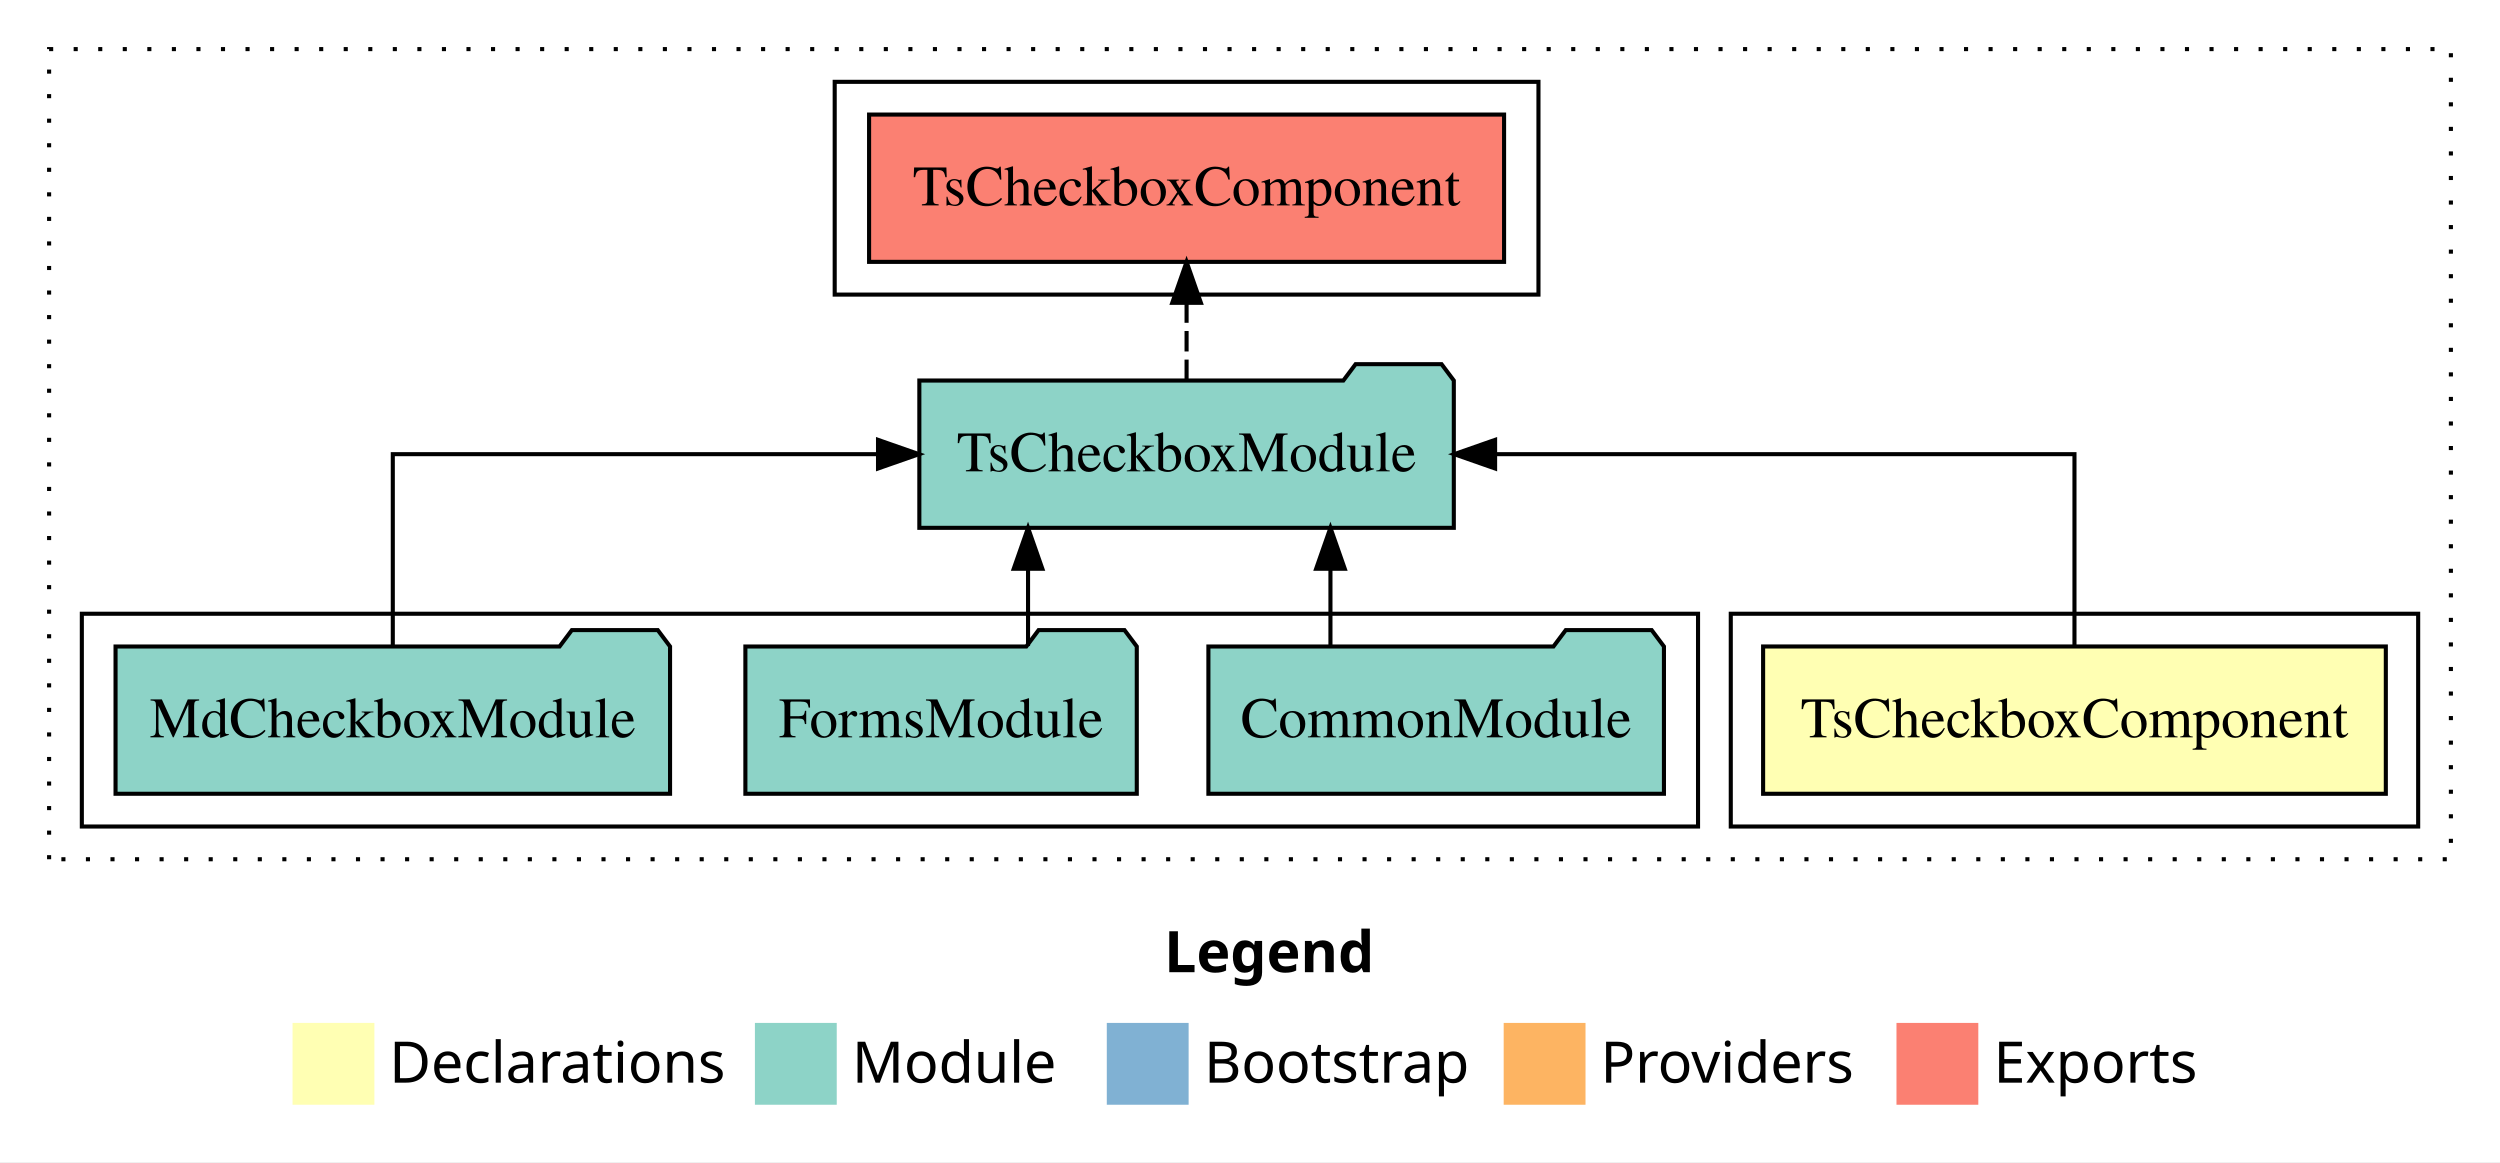
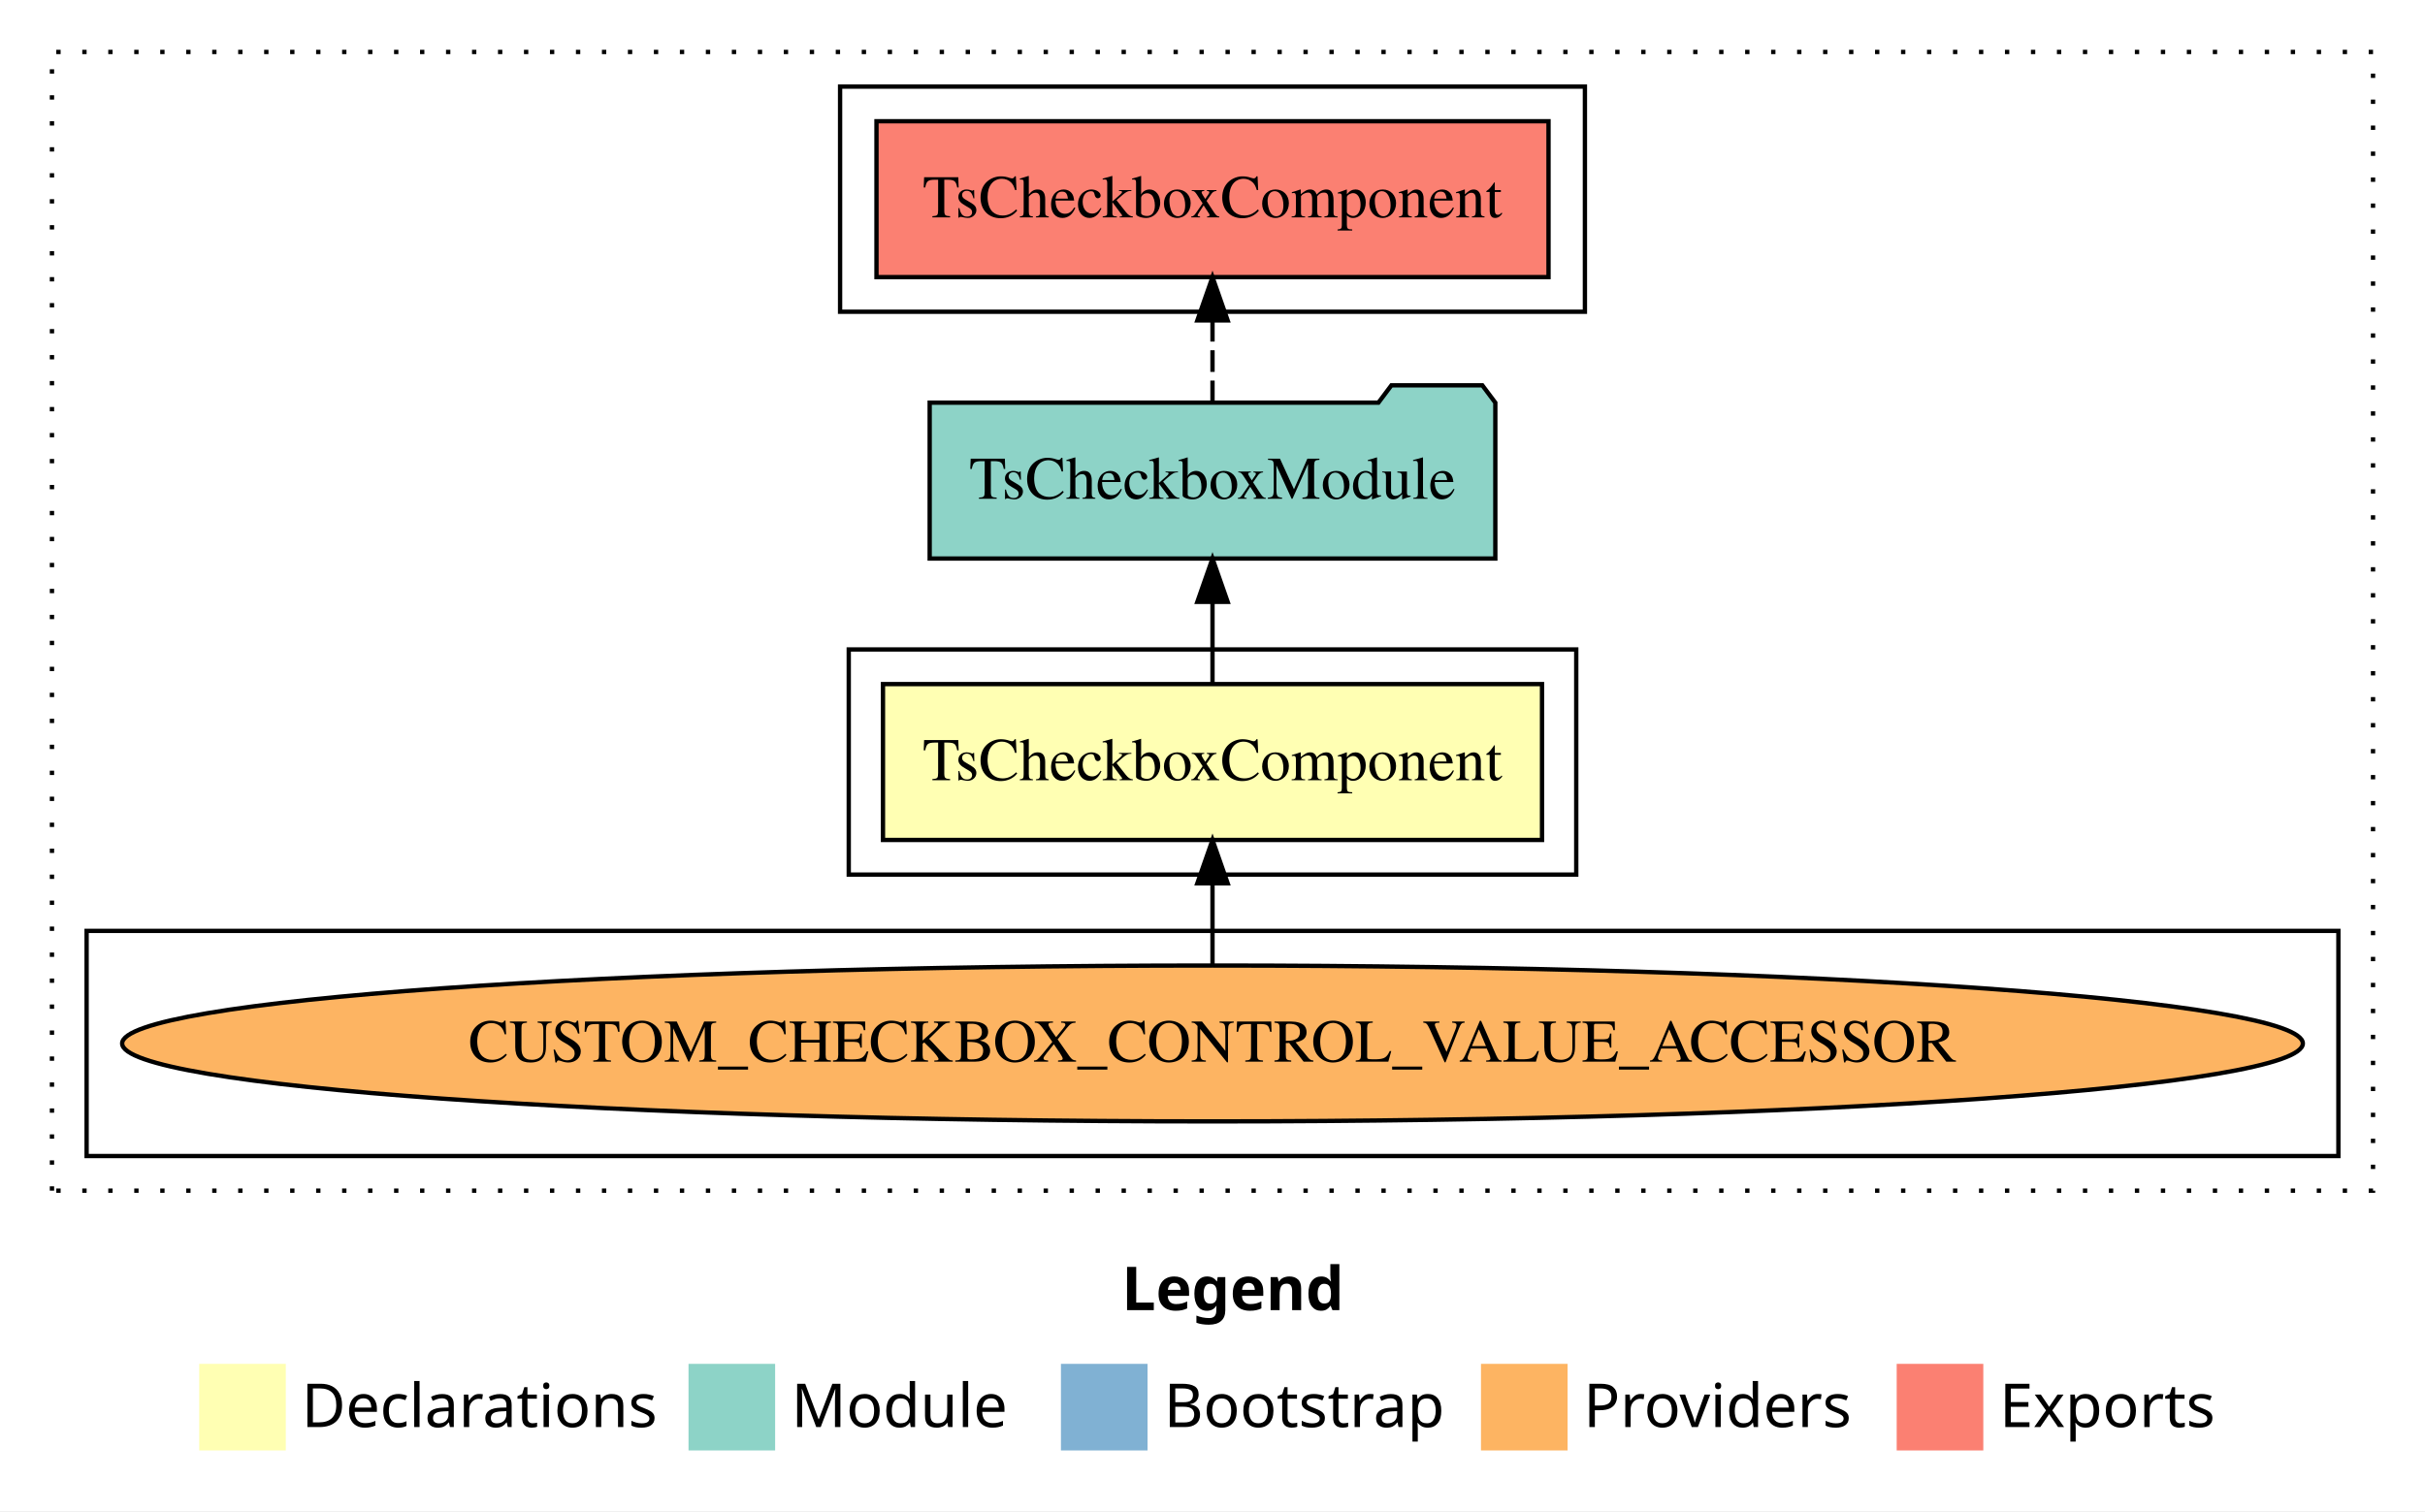
- <svg xmlns="http://www.w3.org/2000/svg" width="611pt" height="284pt" viewBox="0.00 0.00 611.00 284.00">
-   <g id="graph0" class="graph" transform="scale(1 1) rotate(0) translate(4 280)">
-     <polygon fill="#ffffff" stroke="transparent" points="-4,4 -4,-280 607,-280 607,4 -4,4" />
-     <text text-anchor="start" x="280.509" y="-42.4" font-family="sans-serif" font-weight="bold" font-size="14.00" fill="#000000">Legend</text>
-     <polygon fill="#ffffb3" stroke="transparent" points="67.5,-10 67.5,-30 87.5,-30 87.5,-10 67.5,-10" />
-     <text text-anchor="start" x="91.129" y="-15.4" font-family="sans-serif" font-size="14.00" fill="#000000">  Declarations</text>
-     <polygon fill="#8dd3c7" stroke="transparent" points="180.5,-10 180.5,-30 200.5,-30 200.5,-10 180.5,-10" />
-     <text text-anchor="start" x="204.225" y="-15.4" font-family="sans-serif" font-size="14.00" fill="#000000">  Module</text>
-     <polygon fill="#80b1d3" stroke="transparent" points="266.5,-10 266.5,-30 286.5,-30 286.5,-10 266.5,-10" />
-     <text text-anchor="start" x="290.281" y="-15.4" font-family="sans-serif" font-size="14.00" fill="#000000">  Bootstrap</text>
-     <polygon fill="#fdb462" stroke="transparent" points="363.5,-10 363.5,-30 383.5,-30 383.5,-10 363.5,-10" />
-     <text text-anchor="start" x="387.173" y="-15.4" font-family="sans-serif" font-size="14.00" fill="#000000">  Providers</text>
-     <polygon fill="#fb8072" stroke="transparent" points="459.5,-10 459.5,-30 479.5,-30 479.5,-10 459.5,-10" />
-     <text text-anchor="start" x="483.226" y="-15.4" font-family="sans-serif" font-size="14.00" fill="#000000">  Exports</text>
+ <svg xmlns="http://www.w3.org/2000/svg" width="560pt" height="349pt" viewBox="0.00 0.00 560.00 349.00">
+   <g id="graph0" class="graph" transform="scale(1 1) rotate(0) translate(4 345)">
+     <polygon fill="#ffffff" stroke="transparent" points="-4,4 -4,-345 556,-345 556,4 -4,4" />
+     <text text-anchor="start" x="255.009" y="-42.4" font-family="sans-serif" font-weight="bold" font-size="14.00" fill="#000000">Legend</text>
+     <polygon fill="#ffffb3" stroke="transparent" points="42,-10 42,-30 62,-30 62,-10 42,-10" />
+     <text text-anchor="start" x="65.629" y="-15.4" font-family="sans-serif" font-size="14.00" fill="#000000">  Declarations</text>
+     <polygon fill="#8dd3c7" stroke="transparent" points="155,-10 155,-30 175,-30 175,-10 155,-10" />
+     <text text-anchor="start" x="178.725" y="-15.4" font-family="sans-serif" font-size="14.00" fill="#000000">  Module</text>
+     <polygon fill="#80b1d3" stroke="transparent" points="241,-10 241,-30 261,-30 261,-10 241,-10" />
+     <text text-anchor="start" x="264.781" y="-15.4" font-family="sans-serif" font-size="14.00" fill="#000000">  Bootstrap</text>
+     <polygon fill="#fdb462" stroke="transparent" points="338,-10 338,-30 358,-30 358,-10 338,-10" />
+     <text text-anchor="start" x="361.673" y="-15.4" font-family="sans-serif" font-size="14.00" fill="#000000">  Providers</text>
+     <polygon fill="#fb8072" stroke="transparent" points="434,-10 434,-30 454,-30 454,-10 434,-10" />
+     <text text-anchor="start" x="457.726" y="-15.4" font-family="sans-serif" font-size="14.00" fill="#000000">  Exports</text>
    <g id="clust1" class="cluster">
-       <polygon fill="none" stroke="#000000" stroke-dasharray="1,5" points="8,-70 8,-268 595,-268 595,-70 8,-70" />
+       <polygon fill="none" stroke="#000000" stroke-dasharray="1,5" points="8,-70 8,-333 544,-333 544,-70 8,-70" />
    </g>
    <g id="clust2" class="cluster">
-       <polygon fill="none" stroke="#000000" points="419,-78 419,-130 587,-130 587,-78 419,-78" />
+       <polygon fill="none" stroke="#000000" points="192,-143 192,-195 360,-195 360,-143 192,-143" />
    </g>
-     <g id="clust4" class="cluster">
-       <polygon fill="none" stroke="#000000" points="16,-78 16,-130 411,-130 411,-78 16,-78" />
+     <g id="clust3" class="cluster">
+       <polygon fill="none" stroke="#000000" points="16,-78 16,-130 536,-130 536,-78 16,-78" />
    </g>
    <g id="clust5" class="cluster">
-       <polygon fill="none" stroke="#000000" points="200,-208 200,-260 372,-260 372,-208 200,-208" />
+       <polygon fill="none" stroke="#000000" points="190,-273 190,-325 362,-325 362,-273 190,-273" />
    </g>
    <g id="node1" class="node">
-       <polygon fill="#ffffb3" stroke="#000000" points="579.095,-122 426.905,-122 426.905,-86 579.095,-86 579.095,-122" />
-       <text text-anchor="middle" x="503" y="-99.8" font-family="Times,serif" font-size="14.00" fill="#000000">TsCheckboxComponent</text>
+       <polygon fill="#ffffb3" stroke="#000000" points="352.095,-187 199.905,-187 199.905,-151 352.095,-151 352.095,-187" />
+       <text text-anchor="middle" x="276" y="-164.8" font-family="Times,serif" font-size="14.00" fill="#000000">TsCheckboxComponent</text>
    </g>
    <g id="node2" class="node">
-       <polygon fill="#8dd3c7" stroke="#000000" points="351.313,-187 348.313,-191 327.313,-191 324.313,-187 220.687,-187 220.687,-151 351.313,-151 351.313,-187" />
-       <text text-anchor="middle" x="286" y="-164.8" font-family="Times,serif" font-size="14.00" fill="#000000">TsCheckboxModule</text>
+       <polygon fill="#8dd3c7" stroke="#000000" points="341.313,-252 338.313,-256 317.313,-256 314.313,-252 210.687,-252 210.687,-216 341.313,-216 341.313,-252" />
+       <text text-anchor="middle" x="276" y="-229.8" font-family="Times,serif" font-size="14.00" fill="#000000">TsCheckboxModule</text>
    </g>
    <g id="edge1" class="edge">
-       <path fill="none" stroke="#000000" d="M503,-122.106C503,-141.339 503,-169 503,-169 503,-169 361.401,-169 361.401,-169" />
-       <polygon fill="#000000" stroke="#000000" points="361.401,-165.5 351.401,-169 361.401,-172.5 361.401,-165.5" />
+       <path fill="none" stroke="#000000" d="M276,-187.106C276,-187.106 276,-205.991 276,-205.991" />
+       <polygon fill="#000000" stroke="#000000" points="272.5,-205.991 276,-215.991 279.5,-205.991 272.5,-205.991" />
    </g>
-     <g id="node6" class="node">
-       <polygon fill="#fb8072" stroke="#000000" points="363.596,-252 208.404,-252 208.404,-216 363.596,-216 363.596,-252" />
-       <text text-anchor="middle" x="286" y="-229.8" font-family="Times,serif" font-size="14.00" fill="#000000">TsCheckboxComponent </text>
+     <g id="node4" class="node">
+       <polygon fill="#fb8072" stroke="#000000" points="353.596,-317 198.404,-317 198.404,-281 353.596,-281 353.596,-317" />
+       <text text-anchor="middle" x="276" y="-294.8" font-family="Times,serif" font-size="14.00" fill="#000000">TsCheckboxComponent </text>
    </g>
-     <g id="edge5" class="edge">
-       <path fill="none" stroke="#000000" stroke-dasharray="5,2" d="M286,-187.106C286,-187.106 286,-205.991 286,-205.991" />
-       <polygon fill="#000000" stroke="#000000" points="282.5,-205.991 286,-215.991 289.5,-205.991 282.5,-205.991" />
+     <g id="edge3" class="edge">
+       <path fill="none" stroke="#000000" stroke-dasharray="5,2" d="M276,-252.106C276,-252.106 276,-270.991 276,-270.991" />
+       <polygon fill="#000000" stroke="#000000" points="272.5,-270.991 276,-280.991 279.5,-270.991 272.5,-270.991" />
    </g>
    <g id="node3" class="node">
-       <polygon fill="#8dd3c7" stroke="#000000" points="402.668,-122 399.668,-126 378.668,-126 375.668,-122 291.332,-122 291.332,-86 402.668,-86 402.668,-122" />
-       <text text-anchor="middle" x="347" y="-99.8" font-family="Times,serif" font-size="14.00" fill="#000000">CommonModule</text>
+       <ellipse fill="#fdb462" stroke="#000000" cx="276" cy="-104" rx="251.792" ry="18" />
+       <text text-anchor="middle" x="276" y="-99.8" font-family="Times,serif" font-size="14.00" fill="#000000">CUSTOM_CHECKBOX_CONTROL_VALUE_ACCESSOR</text>
    </g>
    <g id="edge2" class="edge">
-       <path fill="none" stroke="#000000" d="M321.161,-122.106C321.161,-122.106 321.161,-140.991 321.161,-140.991" />
-       <polygon fill="#000000" stroke="#000000" points="317.661,-140.991 321.161,-150.991 324.661,-140.991 317.661,-140.991" />
-     </g>
-     <g id="node4" class="node">
-       <polygon fill="#8dd3c7" stroke="#000000" points="273.829,-122 270.829,-126 249.829,-126 246.829,-122 178.171,-122 178.171,-86 273.829,-86 273.829,-122" />
-       <text text-anchor="middle" x="226" y="-99.8" font-family="Times,serif" font-size="14.00" fill="#000000">FormsModule</text>
-     </g>
-     <g id="edge3" class="edge">
-       <path fill="none" stroke="#000000" d="M247.254,-122.106C247.254,-122.106 247.254,-140.991 247.254,-140.991" />
-       <polygon fill="#000000" stroke="#000000" points="243.754,-140.991 247.254,-150.991 250.754,-140.991 243.754,-140.991" />
-     </g>
-     <g id="node5" class="node">
-       <polygon fill="#8dd3c7" stroke="#000000" points="159.76,-122 156.76,-126 135.76,-126 132.76,-122 24.24,-122 24.24,-86 159.76,-86 159.76,-122" />
-       <text text-anchor="middle" x="92" y="-99.8" font-family="Times,serif" font-size="14.00" fill="#000000">MdCheckboxModule</text>
-     </g>
-     <g id="edge4" class="edge">
-       <path fill="none" stroke="#000000" d="M92,-122.106C92,-141.339 92,-169 92,-169 92,-169 210.591,-169 210.591,-169" />
-       <polygon fill="#000000" stroke="#000000" points="210.591,-172.5 220.591,-169 210.591,-165.5 210.591,-172.5" />
+       <path fill="none" stroke="#000000" d="M276,-122.106C276,-122.106 276,-140.991 276,-140.991" />
+       <polygon fill="#000000" stroke="#000000" points="272.5,-140.991 276,-150.991 279.5,-140.991 272.5,-140.991" />
    </g>
  </g>
</svg>
